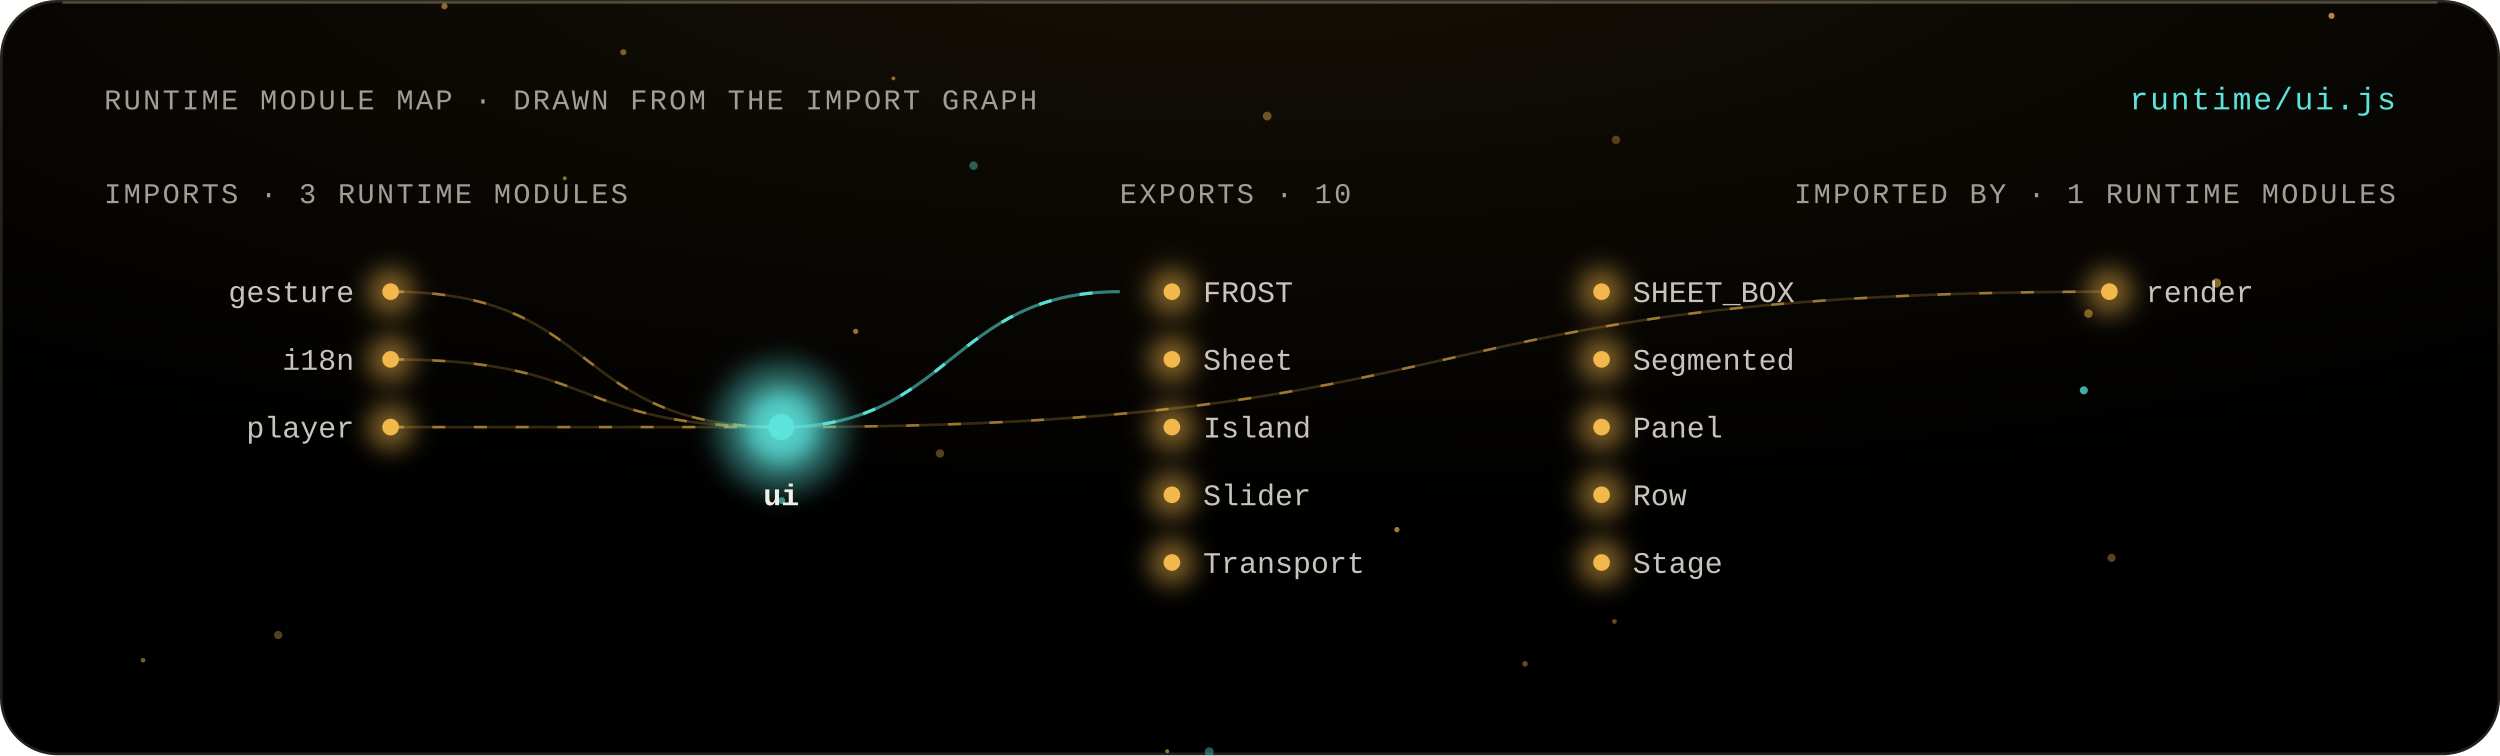
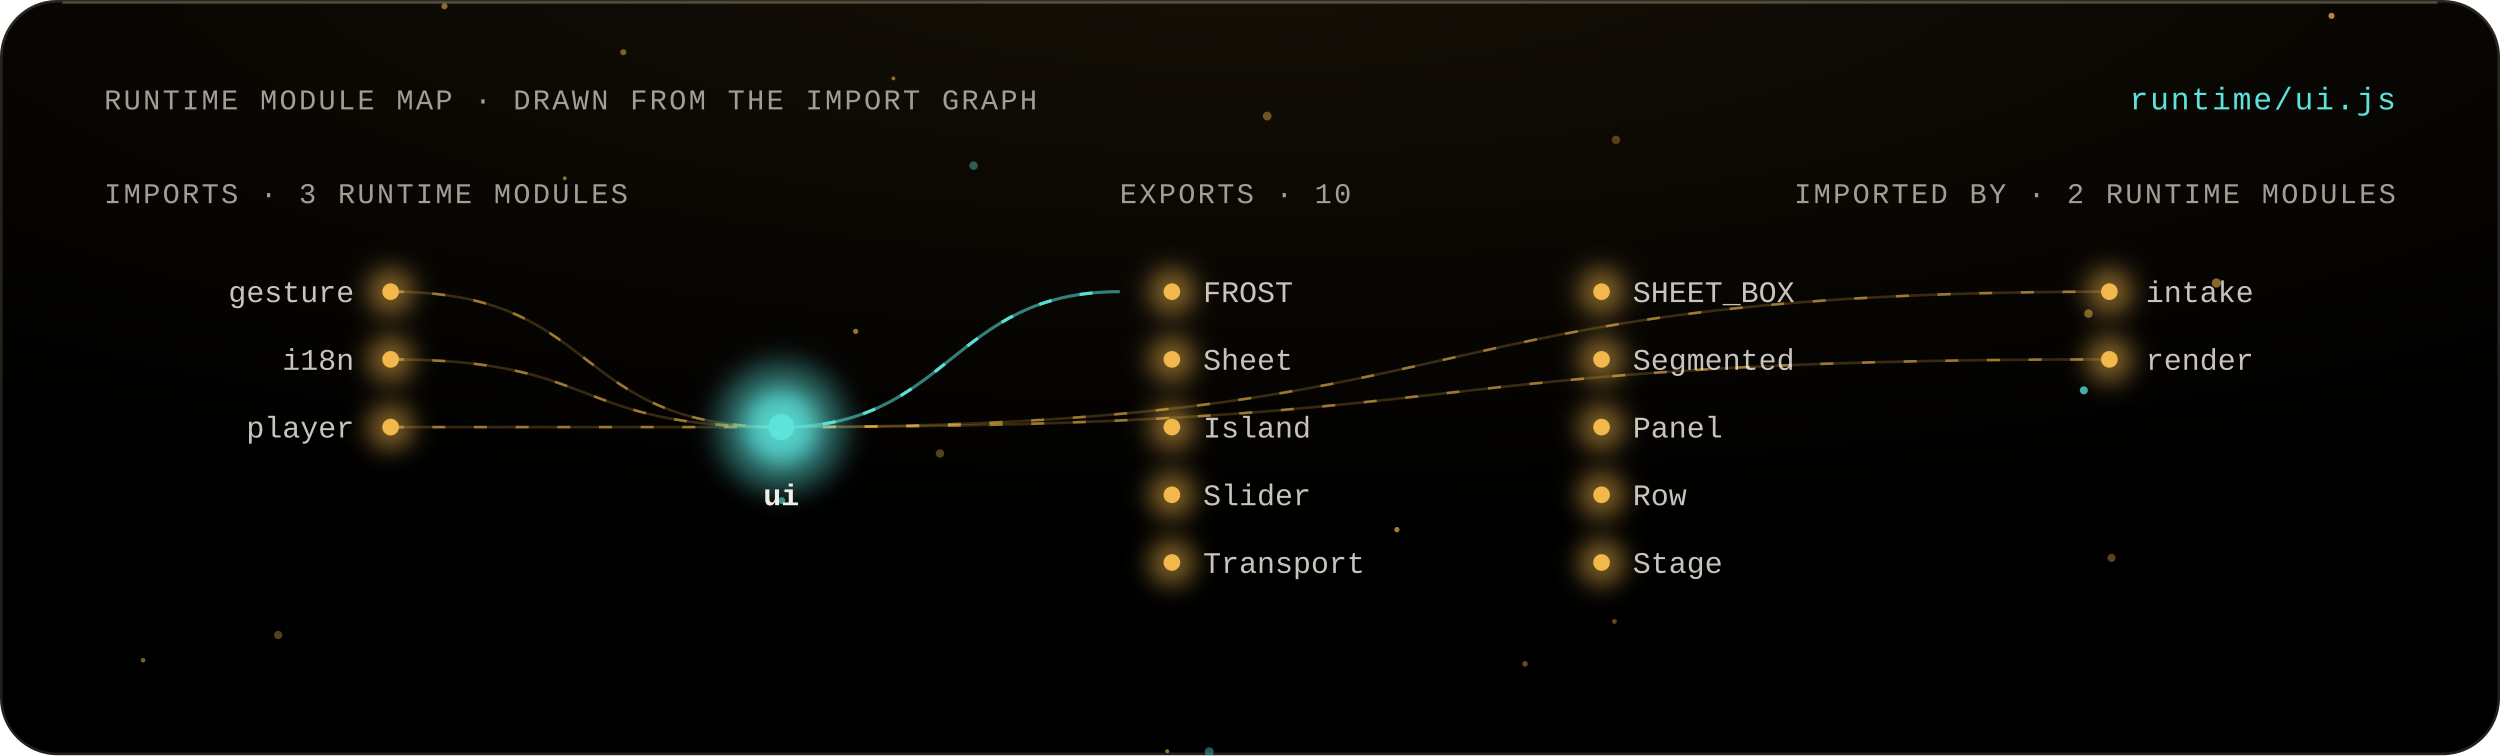
<svg xmlns="http://www.w3.org/2000/svg" viewBox="0 0 960 290" width="960" height="290" role="img" aria-labelledby="t">
  <style>
  text { font-family: 'Geist Mono', ui-monospace, 'Liberation Mono', Menlo, monospace; fill: #F2EEE6; }
  .m { fill: #A39E94; font-size: 11px; letter-spacing: .08em; }
  .l { font-size: 11.5px; }
  .h { font-size: 12px; fill: #5CE4DC; letter-spacing: .06em; }
  .flow { stroke-dasharray: 5 11; animation: flow 3s linear infinite; }
  @keyframes flow { to { stroke-dashoffset: -32; } }
  .breathe { animation: breathe 4.2s ease-in-out infinite; }
  @keyframes breathe { 50% { opacity: .38; } }
  .beat { animation: beat 2.6s ease-in-out infinite; transform-box: fill-box; transform-origin: center; }
  @keyframes beat { 50% { opacity: .55; transform: scale(1.35); } }
  .spin { transform-box: fill-box; transform-origin: center; animation: spin 48s linear infinite; }
  .spin-r { transform-box: fill-box; transform-origin: center; animation: spin 64s linear infinite reverse; }
  @keyframes spin { to { transform: rotate(360deg); } }
  @media (prefers-reduced-motion: reduce) { * { animation: none !important; } }
</style>
  <defs>
    <filter id="bloom" x="-80%" y="-80%" width="260%" height="260%">
      <feGaussianBlur stdDeviation="4.5" />
    </filter>
    <filter id="soft" x="-30%" y="-30%" width="160%" height="160%">
      <feGaussianBlur stdDeviation="1.4" />
    </filter>
    <radialGradient id="key" cx="50%" cy="-10%" r="80%">
      <stop offset="0" stop-color="#F2B84B" stop-opacity=".09" />
      <stop offset="1" stop-color="#F2B84B" stop-opacity="0" />
    </radialGradient>
    <linearGradient id="pair" x1="0" x2="1">
      <stop offset="0" stop-color="#F2B84B" />
      <stop offset="1" stop-color="#5CE4DC" />
    </linearGradient>
  </defs>
  <rect width="960" height="290" rx="22" fill="#000" />
  <rect width="960" height="290" rx="22" fill="url(#key)" />
  <rect x=".5" y=".5" width="959" height="289" rx="21.5" fill="none" stroke="rgba(255,232,196,.14)" />
  <path d="M 24 1 H 936" stroke="rgba(255,238,208,.22)" stroke-width="1" />
  <g>
    <circle cx="619.94" cy="238.62" r="0.93" fill="#F2B84B" opacity="0.41" class="breathe" style="animation-delay:-0.41s" />
    <circle cx="328.57" cy="127.25" r="1.02" fill="#F2B84B" opacity="0.62" class="breathe" style="animation-delay:-1.33s" />
    <circle cx="170.67" cy="2.39" r="1.2" fill="#F2B84B" opacity="0.56" class="breathe" style="animation-delay:-0.06s" />
    <circle cx="464.36" cy="288.71" r="1.74" fill="#5CE4DC" opacity="0.4" class="breathe" style="animation-delay:-1.94s" />
    <circle cx="800.19" cy="149.89" r="1.55" fill="#5CE4DC" opacity="0.74" class="breathe" style="animation-delay:-3.56s" />
    <circle cx="448.22" cy="288.47" r="0.78" fill="#F2B84B" opacity="0.61" class="breathe" style="animation-delay:-1.69s" />
    <circle cx="851.11" cy="108.68" r="1.78" fill="#F2B84B" opacity="0.55" class="breathe" style="animation-delay:-1.67s" />
    <circle cx="536.41" cy="203.38" r="1.02" fill="#F2B84B" opacity="0.68" class="breathe" style="animation-delay:-2.97s" />
    <circle cx="216.87" cy="68.46" r="0.76" fill="#F2B84B" opacity="0.58" class="breathe" style="animation-delay:-1.14s" />
    <circle cx="895.3" cy="6.09" r="1.18" fill="#F2B84B" opacity="0.73" class="breathe" style="animation-delay:-2.13s" />
    <circle cx="801.97" cy="120.41" r="1.63" fill="#F2B84B" opacity="0.48" class="breathe" style="animation-delay:-3.51s" />
    <circle cx="585.62" cy="254.91" r="1.06" fill="#F2B84B" opacity="0.42" class="breathe" style="animation-delay:-2.76s" />
    <circle cx="300.23" cy="192.24" r="1.33" fill="#5CE4DC" opacity="0.59" class="breathe" style="animation-delay:-3.03s" />
    <circle cx="106.82" cy="243.83" r="1.59" fill="#F2B84B" opacity="0.35" class="breathe" style="animation-delay:-3.56s" />
    <circle cx="239.36" cy="20.06" r="1.17" fill="#F2B84B" opacity="0.49" class="breathe" style="animation-delay:-2s" />
    <circle cx="343.08" cy="30.12" r="0.74" fill="#F2B84B" opacity="0.59" class="breathe" style="animation-delay:-0.53s" />
    <circle cx="360.94" cy="174.13" r="1.62" fill="#F2B84B" opacity="0.35" class="breathe" style="animation-delay:-2.77s" />
    <circle cx="810.83" cy="214.23" r="1.56" fill="#F2B84B" opacity="0.37" class="breathe" style="animation-delay:-0.17s" />
    <circle cx="620.54" cy="53.69" r="1.62" fill="#F2B84B" opacity="0.32" class="breathe" style="animation-delay:-2.03s" />
    <circle cx="373.84" cy="63.61" r="1.61" fill="#5CE4DC" opacity="0.39" class="breathe" style="animation-delay:-2.82s" />
    <circle cx="486.6" cy="44.57" r="1.69" fill="#F2B84B" opacity="0.42" class="breathe" style="animation-delay:-2.87s" />
    <circle cx="54.95" cy="253.52" r="0.9" fill="#F2B84B" opacity="0.5" class="breathe" style="animation-delay:-1.68s" />
  </g>
  <text x="40" y="42" class="m" text-anchor="start">RUNTIME MODULE MAP · DRAWN FROM THE IMPORT GRAPH</text>
  <text x="920" y="42" class="h" text-anchor="end">runtime/ui.js</text>
  <text x="40" y="78" class="m" text-anchor="start">IMPORTS · 3 RUNTIME MODULES</text>
  <text x="430" y="78" class="m" text-anchor="start">EXPORTS · 10</text>
-   <text x="920" y="78" class="m" text-anchor="end">IMPORTED BY · 1 RUNTIME MODULES</text>
+   <text x="920" y="78" class="m" text-anchor="end">IMPORTED BY · 2 RUNTIME MODULES</text>
  <path d="M 150 112 C 232.5 112, 217.5 164, 300 164" fill="none" stroke="#F2B84B" stroke-opacity="0.22" stroke-width="1" />
  <path d="M 150 112 C 232.5 112, 217.5 164, 300 164" fill="none" stroke="#F2B84B" stroke-opacity="0.55" stroke-width="1" class="flow" />
  <g>
    <circle cx="150" cy="112" r="9" fill="#F2B84B" opacity="0.5" filter="url(#bloom)" class="breathe" style="animation-delay:-2.5s" />
    <circle cx="150" cy="112" r="3.2" fill="#F2B84B" />
  </g>
  <text x="136" y="116" class="l" text-anchor="end" fill="#F2EEE6" fill-opacity=".82">gesture</text>
  <path d="M 150 138 C 232.5 138, 217.5 164, 300 164" fill="none" stroke="#F2B84B" stroke-opacity="0.22" stroke-width="1" />
  <path d="M 150 138 C 232.5 138, 217.5 164, 300 164" fill="none" stroke="#F2B84B" stroke-opacity="0.55" stroke-width="1" class="flow" />
  <g>
    <circle cx="150" cy="138" r="9" fill="#F2B84B" opacity="0.5" filter="url(#bloom)" class="breathe" style="animation-delay:-0.85s" />
    <circle cx="150" cy="138" r="3.2" fill="#F2B84B" />
  </g>
  <text x="136" y="142" class="l" text-anchor="end" fill="#F2EEE6" fill-opacity=".82">i18n</text>
  <path d="M 150 164 C 232.5 164, 217.5 164, 300 164" fill="none" stroke="#F2B84B" stroke-opacity="0.22" stroke-width="1" />
  <path d="M 150 164 C 232.5 164, 217.5 164, 300 164" fill="none" stroke="#F2B84B" stroke-opacity="0.55" stroke-width="1" class="flow" />
  <g>
    <circle cx="150" cy="164" r="9" fill="#F2B84B" opacity="0.5" filter="url(#bloom)" class="breathe" style="animation-delay:-2.58s" />
    <circle cx="150" cy="164" r="3.2" fill="#F2B84B" />
  </g>
  <text x="136" y="168" class="l" text-anchor="end" fill="#F2EEE6" fill-opacity=".82">player</text>
  <path d="M 300 164 C 580.5 164, 529.5 112, 810 112" fill="none" stroke="#F2B84B" stroke-opacity="0.22" stroke-width="1" />
  <path d="M 300 164 C 580.5 164, 529.5 112, 810 112" fill="none" stroke="#F2B84B" stroke-opacity="0.55" stroke-width="1" class="flow" />
  <g>
    <circle cx="810" cy="112" r="9" fill="#F2B84B" opacity="0.5" filter="url(#bloom)" class="breathe" style="animation-delay:-3.29s" />
    <circle cx="810" cy="112" r="3.2" fill="#F2B84B" />
  </g>
-   <text x="824" y="116" class="l" text-anchor="start" fill="#F2EEE6" fill-opacity=".82">render</text>
+   <text x="824" y="116" class="l" text-anchor="start" fill="#F2EEE6" fill-opacity=".82">intake</text>
+   <path d="M 300 164 C 580.5 164, 529.5 138, 810 138" fill="none" stroke="#F2B84B" stroke-opacity="0.22" stroke-width="1" />
+   <path d="M 300 164 C 580.5 164, 529.5 138, 810 138" fill="none" stroke="#F2B84B" stroke-opacity="0.55" stroke-width="1" class="flow" />
+   <g>
+     <circle cx="810" cy="138" r="9" fill="#F2B84B" opacity="0.5" filter="url(#bloom)" class="breathe" style="animation-delay:-1.29s" />
+     <circle cx="810" cy="138" r="3.2" fill="#F2B84B" />
+   </g>
+   <text x="824" y="142" class="l" text-anchor="start" fill="#F2EEE6" fill-opacity=".82">render</text>
  <circle cx="300" cy="164" r="26" fill="#5CE4DC" opacity=".35" filter="url(#bloom)" class="beat" />
  <g>
    <circle cx="300" cy="164" r="15" fill="#5CE4DC" opacity="0.85" filter="url(#bloom)" class="beat" style="animation-delay:-0s" />
    <circle cx="300" cy="164" r="5" fill="#5CE4DC" />
  </g>
  <text x="300" y="194" class="l" text-anchor="middle" fill="#5CE4DC" font-weight="700" font-size="13">ui</text>
  <path d="M 300 164 C 365 164, 365 112, 430 112" fill="none" stroke="#5CE4DC" stroke-opacity="0.55" stroke-width="1.2" />
  <path d="M 300 164 C 365 164, 365 112, 430 112" fill="none" stroke="#5CE4DC" stroke-opacity="0.95" stroke-width="1.2" class="flow" />
  <g>
-     <circle cx="450" cy="112" r="9" fill="#F2B84B" opacity="0.5" filter="url(#bloom)" class="breathe" style="animation-delay:-1.29s" />
+     <circle cx="450" cy="112" r="9" fill="#F2B84B" opacity="0.5" filter="url(#bloom)" class="breathe" style="animation-delay:-0.39s" />
    <circle cx="450" cy="112" r="3.2" fill="#F2B84B" />
  </g>
  <text x="462" y="116" class="l" text-anchor="start" fill="#F2EEE6" fill-opacity=".82">FROST</text>
  <g>
-     <circle cx="615" cy="112" r="9" fill="#F2B84B" opacity="0.5" filter="url(#bloom)" class="breathe" style="animation-delay:-0.39s" />
+     <circle cx="615" cy="112" r="9" fill="#F2B84B" opacity="0.5" filter="url(#bloom)" class="breathe" style="animation-delay:-3.87s" />
    <circle cx="615" cy="112" r="3.2" fill="#F2B84B" />
  </g>
  <text x="627" y="116" class="l" text-anchor="start" fill="#F2EEE6" fill-opacity=".82">SHEET_BOX</text>
  <g>
-     <circle cx="450" cy="138" r="9" fill="#F2B84B" opacity="0.5" filter="url(#bloom)" class="breathe" style="animation-delay:-3.87s" />
+     <circle cx="450" cy="138" r="9" fill="#F2B84B" opacity="0.5" filter="url(#bloom)" class="breathe" style="animation-delay:-1.15s" />
    <circle cx="450" cy="138" r="3.2" fill="#F2B84B" />
  </g>
  <text x="462" y="142" class="l" text-anchor="start" fill="#F2EEE6" fill-opacity=".82">Sheet</text>
  <g>
-     <circle cx="615" cy="138" r="9" fill="#F2B84B" opacity="0.5" filter="url(#bloom)" class="breathe" style="animation-delay:-1.15s" />
+     <circle cx="615" cy="138" r="9" fill="#F2B84B" opacity="0.5" filter="url(#bloom)" class="breathe" style="animation-delay:-1.37s" />
    <circle cx="615" cy="138" r="3.2" fill="#F2B84B" />
  </g>
  <text x="627" y="142" class="l" text-anchor="start" fill="#F2EEE6" fill-opacity=".82">Segmented</text>
  <g>
-     <circle cx="450" cy="164" r="9" fill="#F2B84B" opacity="0.5" filter="url(#bloom)" class="breathe" style="animation-delay:-1.37s" />
+     <circle cx="450" cy="164" r="9" fill="#F2B84B" opacity="0.5" filter="url(#bloom)" class="breathe" style="animation-delay:-1.76s" />
    <circle cx="450" cy="164" r="3.2" fill="#F2B84B" />
  </g>
  <text x="462" y="168" class="l" text-anchor="start" fill="#F2EEE6" fill-opacity=".82">Island</text>
  <g>
-     <circle cx="615" cy="164" r="9" fill="#F2B84B" opacity="0.5" filter="url(#bloom)" class="breathe" style="animation-delay:-1.76s" />
+     <circle cx="615" cy="164" r="9" fill="#F2B84B" opacity="0.5" filter="url(#bloom)" class="breathe" style="animation-delay:-2.96s" />
    <circle cx="615" cy="164" r="3.2" fill="#F2B84B" />
  </g>
  <text x="627" y="168" class="l" text-anchor="start" fill="#F2EEE6" fill-opacity=".82">Panel</text>
  <g>
-     <circle cx="450" cy="190" r="9" fill="#F2B84B" opacity="0.5" filter="url(#bloom)" class="breathe" style="animation-delay:-2.96s" />
+     <circle cx="450" cy="190" r="9" fill="#F2B84B" opacity="0.5" filter="url(#bloom)" class="breathe" style="animation-delay:-1.27s" />
    <circle cx="450" cy="190" r="3.2" fill="#F2B84B" />
  </g>
  <text x="462" y="194" class="l" text-anchor="start" fill="#F2EEE6" fill-opacity=".82">Slider</text>
  <g>
-     <circle cx="615" cy="190" r="9" fill="#F2B84B" opacity="0.5" filter="url(#bloom)" class="breathe" style="animation-delay:-1.27s" />
+     <circle cx="615" cy="190" r="9" fill="#F2B84B" opacity="0.5" filter="url(#bloom)" class="breathe" style="animation-delay:-1.02s" />
    <circle cx="615" cy="190" r="3.2" fill="#F2B84B" />
  </g>
  <text x="627" y="194" class="l" text-anchor="start" fill="#F2EEE6" fill-opacity=".82">Row</text>
  <g>
-     <circle cx="450" cy="216" r="9" fill="#F2B84B" opacity="0.5" filter="url(#bloom)" class="breathe" style="animation-delay:-1.02s" />
+     <circle cx="450" cy="216" r="9" fill="#F2B84B" opacity="0.5" filter="url(#bloom)" class="breathe" style="animation-delay:-1.83s" />
    <circle cx="450" cy="216" r="3.2" fill="#F2B84B" />
  </g>
  <text x="462" y="220" class="l" text-anchor="start" fill="#F2EEE6" fill-opacity=".82">Transport</text>
  <g>
-     <circle cx="615" cy="216" r="9" fill="#F2B84B" opacity="0.5" filter="url(#bloom)" class="breathe" style="animation-delay:-1.83s" />
+     <circle cx="615" cy="216" r="9" fill="#F2B84B" opacity="0.5" filter="url(#bloom)" class="breathe" style="animation-delay:-0.71s" />
    <circle cx="615" cy="216" r="3.2" fill="#F2B84B" />
  </g>
  <text x="627" y="220" class="l" text-anchor="start" fill="#F2EEE6" fill-opacity=".82">Stage</text>
</svg>
